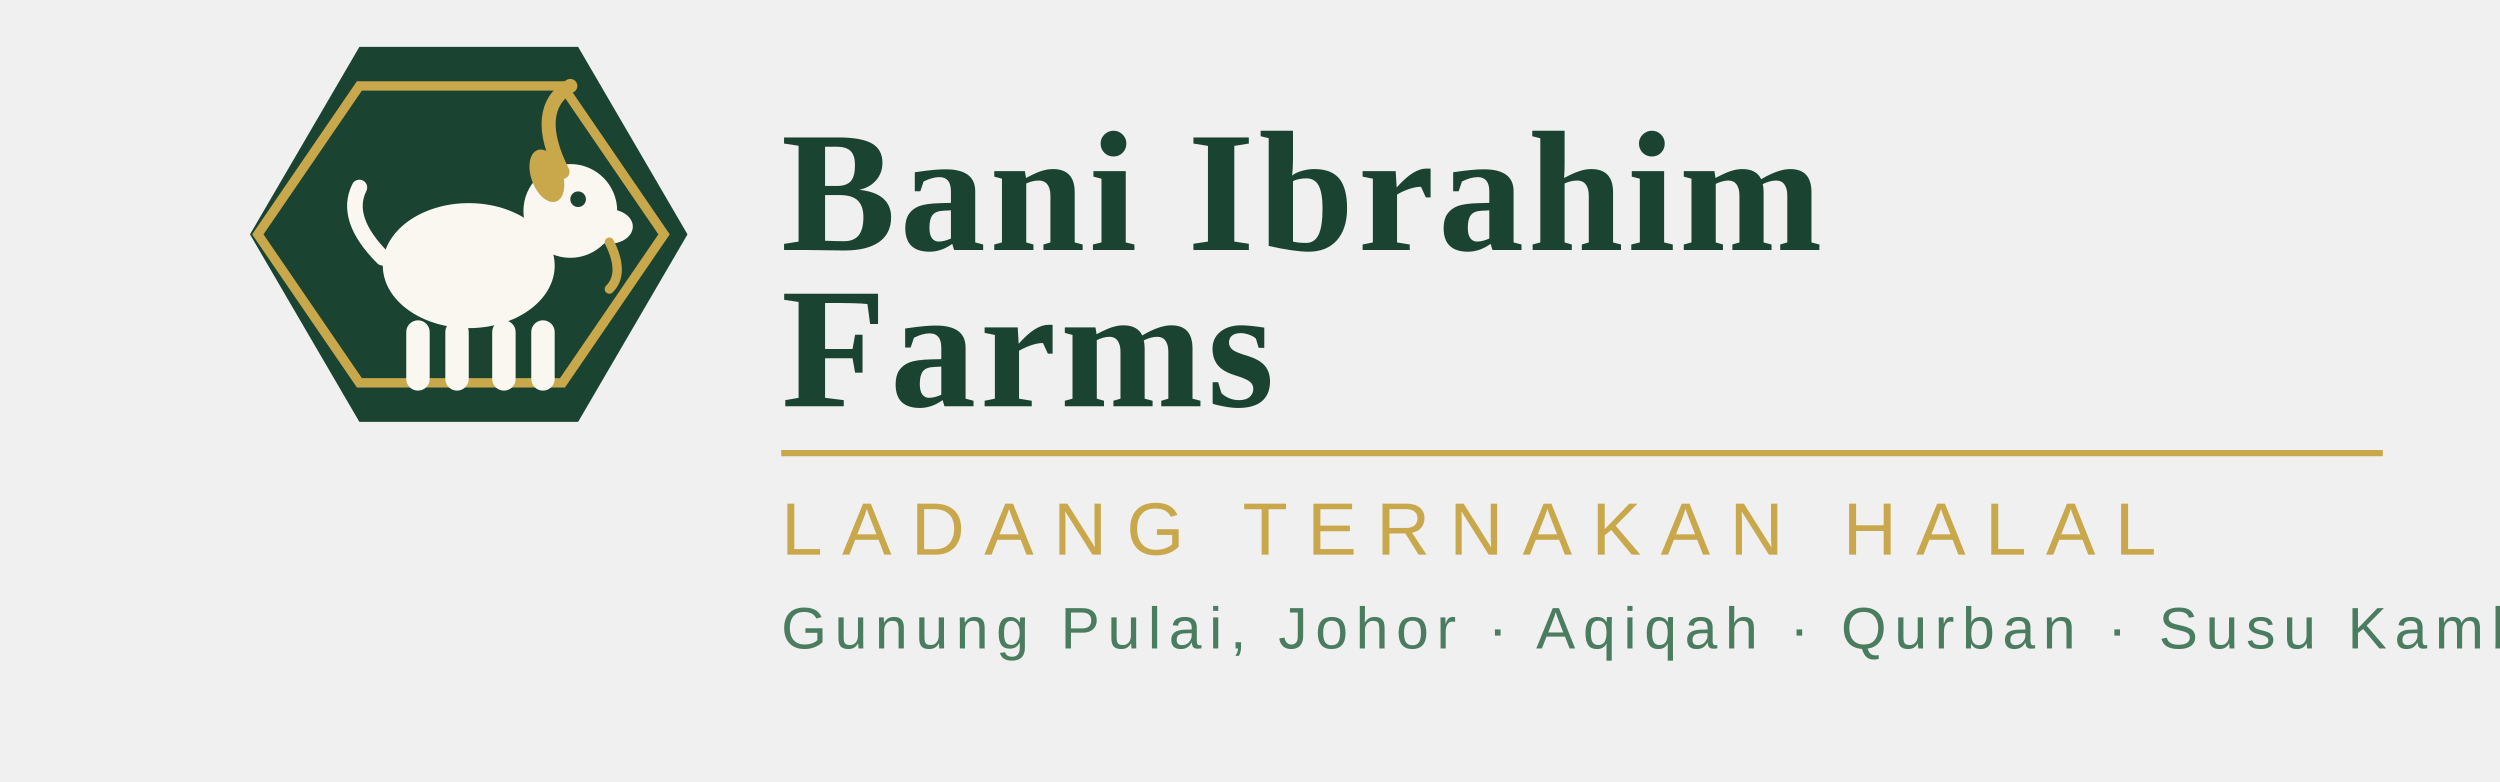
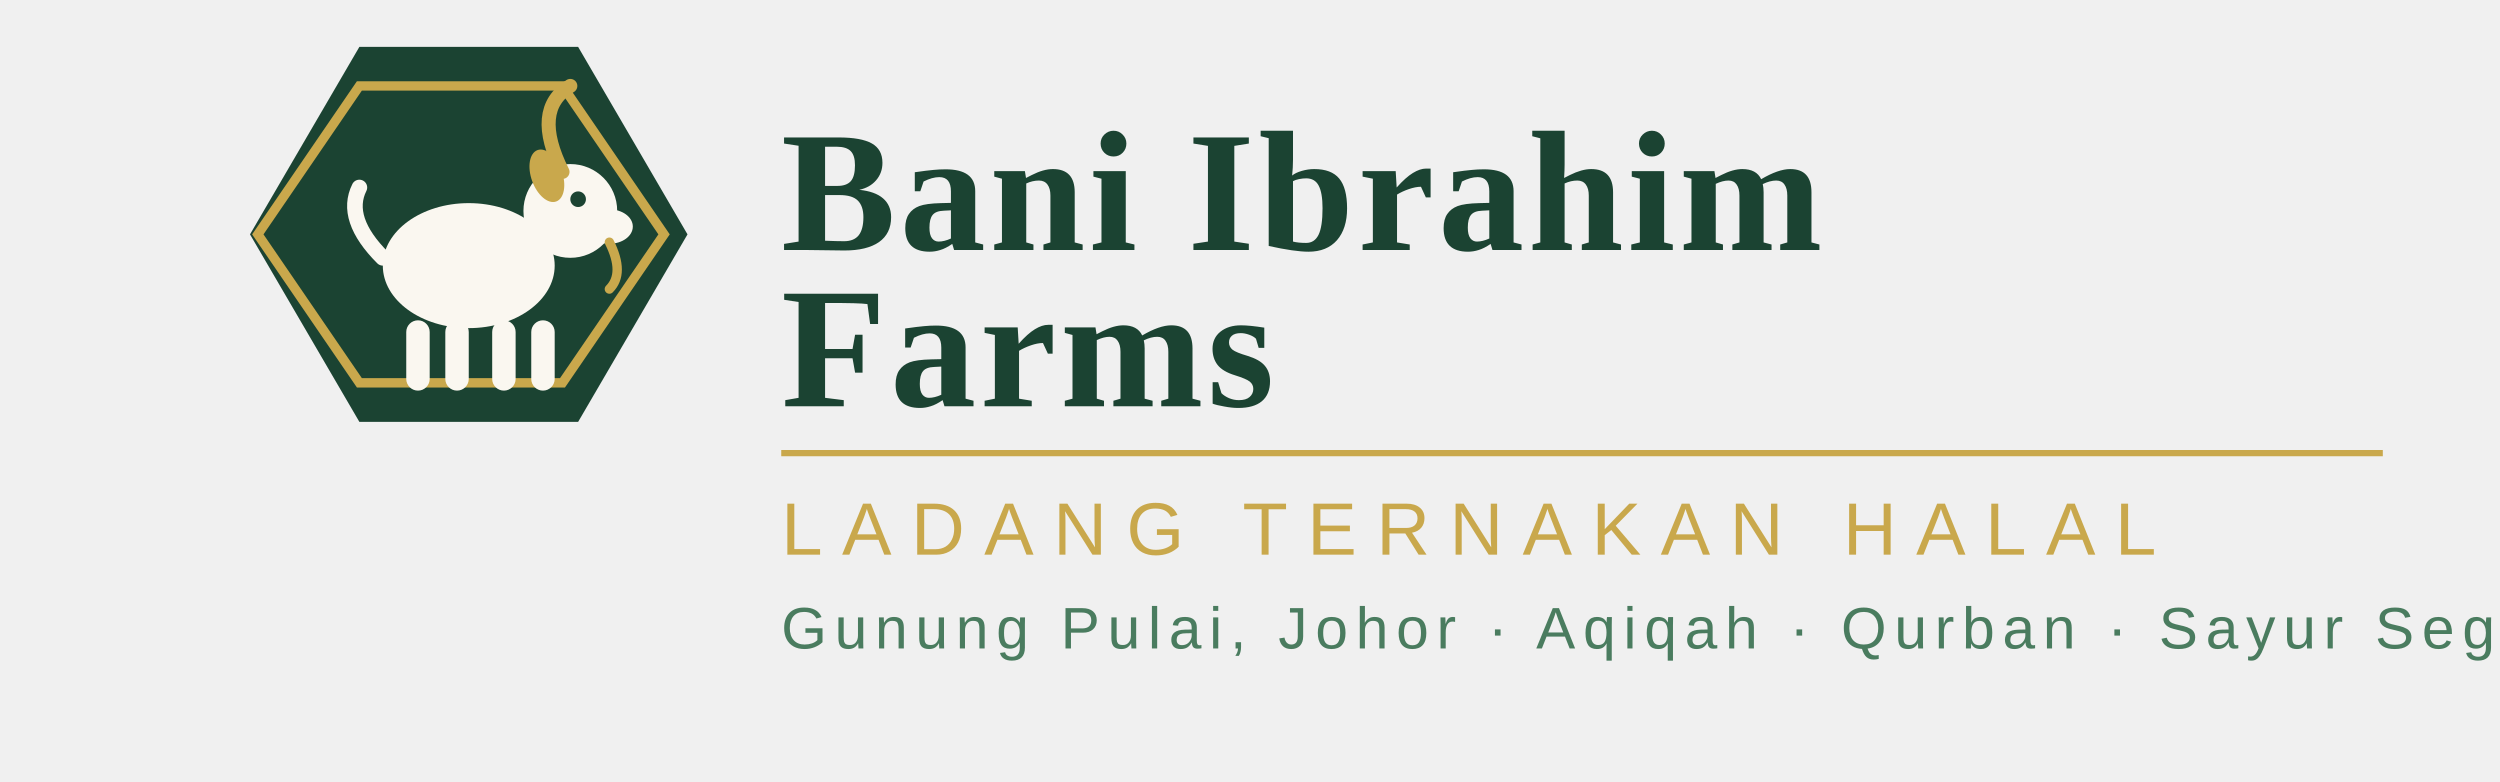
<svg xmlns="http://www.w3.org/2000/svg" viewBox="0 0 320 100" width="320" height="100">
  <defs>
    <style>
      .brand-green { fill: #1B4332; }
      .brand-gold  { fill: #C9A84C; }
      .brand-white { fill: #FFFFFF; }
      .text-name   { font-family: 'Georgia', 'Times New Roman', serif; font-size: 22px; font-weight: 700; fill: #1B4332; letter-spacing: 0.5px; }
      .text-sub    { font-family: 'Arial', sans-serif; font-size: 9.5px; font-weight: 400; fill: #C9A84C; letter-spacing: 2.5px; }
      .text-tagline{ font-family: 'Arial', sans-serif; font-size: 7.5px; fill: #4A7C5F; letter-spacing: 1px; }
    </style>
  </defs>
  <polygon points="46,6 74,6 88,30 74,54 46,54 32,30" fill="#1B4332" />
  <polygon points="46,11 72,11 85,30 72,49 46,49 33,30" fill="none" stroke="#C9A84C" stroke-width="1.2" />
  <ellipse cx="60" cy="34" rx="11" ry="8" fill="#FAF7F0" />
  <circle cx="73" cy="27" r="6" fill="#FAF7F0" />
  <ellipse cx="78" cy="29" rx="3" ry="2.2" fill="#FAF7F0" />
  <circle cx="74" cy="25.5" r="1" fill="#1B4332" />
  <ellipse cx="70" cy="22.5" rx="2" ry="3.5" fill="#C9A84C" transform="rotate(-20 70 22.5)" />
  <path d="M72 22 Q68 14 73 11" stroke="#C9A84C" stroke-width="1.8" fill="none" stroke-linecap="round" />
  <rect x="52" y="41" width="3" height="9" rx="1.5" fill="#FAF7F0" />
  <rect x="57" y="41" width="3" height="9" rx="1.5" fill="#FAF7F0" />
  <rect x="63" y="41" width="3" height="9" rx="1.5" fill="#FAF7F0" />
  <rect x="68" y="41" width="3" height="9" rx="1.5" fill="#FAF7F0" />
  <path d="M49 33 Q44 28 46 24" stroke="#FAF7F0" stroke-width="2" fill="none" stroke-linecap="round" />
  <path d="M78 31 Q80 35 78 37" stroke="#C9A84C" stroke-width="1.2" fill="none" stroke-linecap="round" />
  <path d="M40 13 A5 5 0 1 1 40 23 A3.5 3.5 0 1 0 40 13 Z" fill="#C9A84C" transform="rotate(-30 40 18)" />
  <text x="100" y="32" class="text-name">Bani Ibrahim</text>
  <text x="100" y="52" class="text-name" font-size="22px">Farms</text>
  <line x1="100" y1="58" x2="305" y2="58" stroke="#C9A84C" stroke-width="0.8" />
  <text x="100" y="71" class="text-sub">LADANG TERNAKAN HALAL</text>
-   <text x="100" y="83" class="text-tagline">Gunung Pulai, Johor  ·  Aqiqah  ·  Qurban  ·  Susu Kambing</text>
+   <text x="100" y="83" class="text-tagline">Gunung Pulai, Johor  ·  Aqiqah  ·  Qurban  ·  Sayur Segar</text>
</svg>
